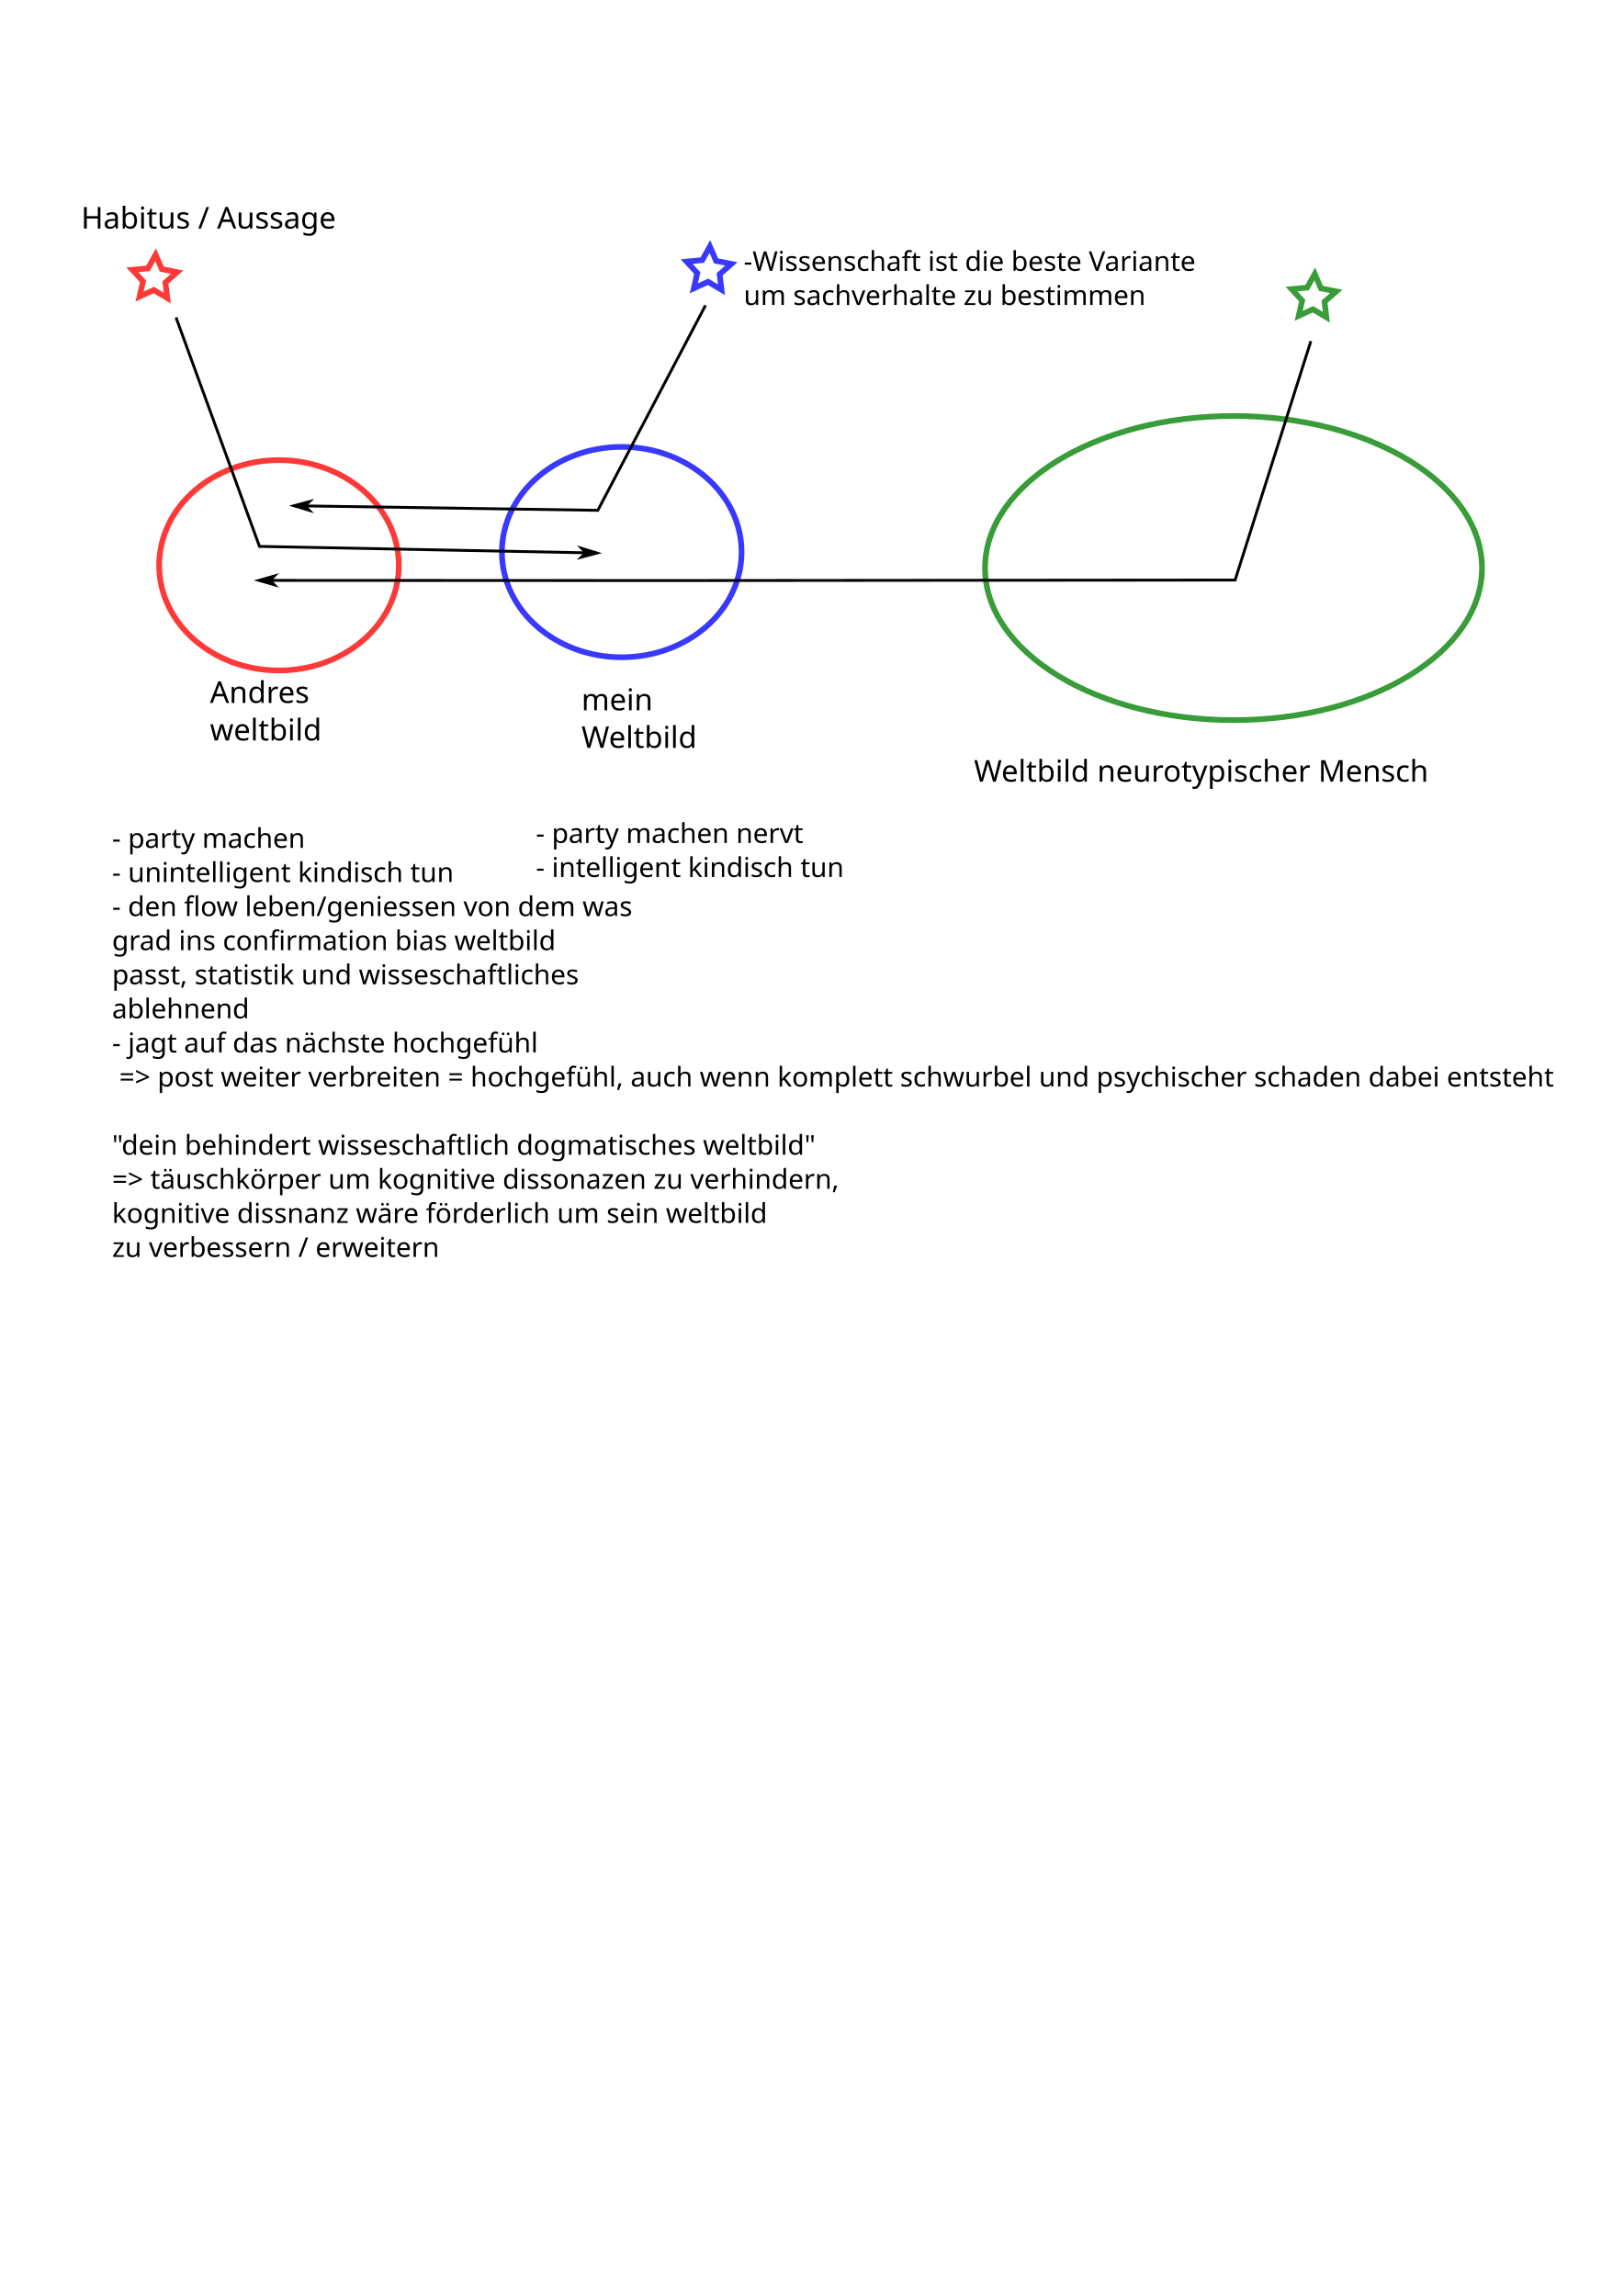
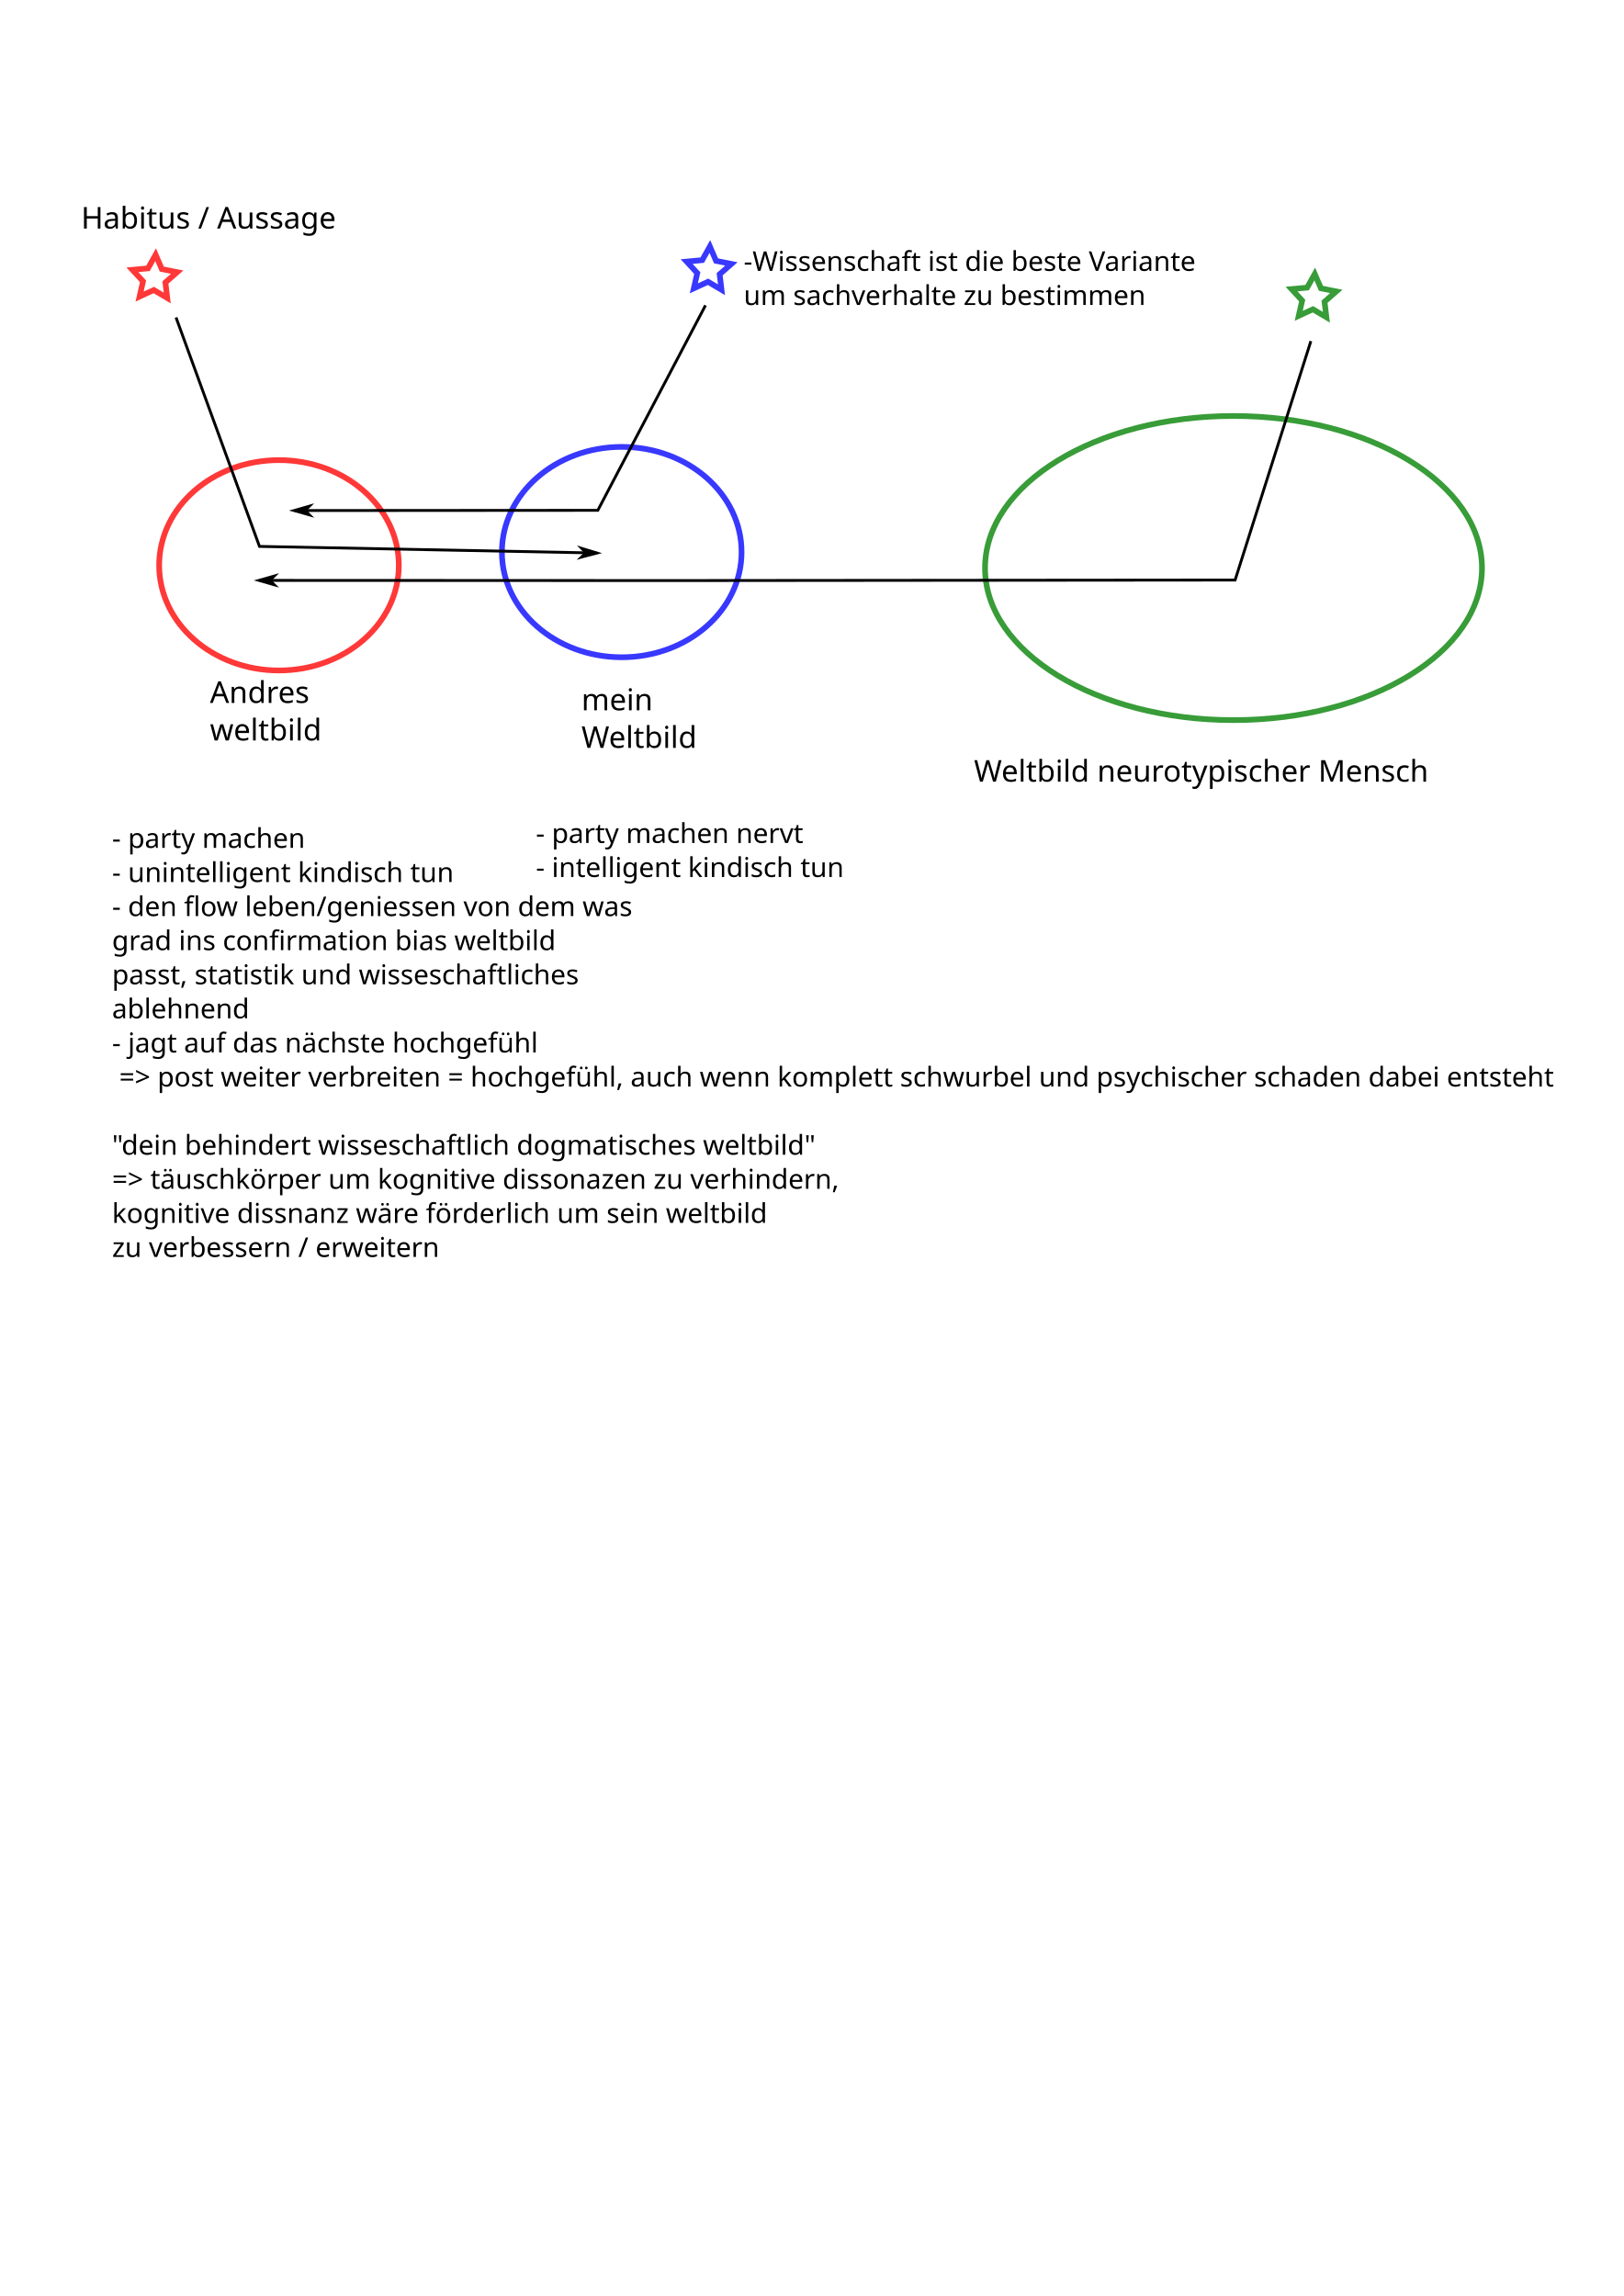
<svg xmlns="http://www.w3.org/2000/svg" width="210mm" height="297mm" viewBox="0 0 210 297" version="1.1" id="svg5">
  <defs id="defs2">
    <marker style="overflow:visible;" id="Arrow1Mend" refX="0.0" refY="0.0" orient="auto">
      <path transform="scale(0.4) rotate(180) translate(10,0)" style="fill-rule:evenodd;fill:context-stroke;stroke:context-stroke;stroke-width:1.0pt;" d="M 0.0,0.0 L 5.0,-5.0 L -12.5,0.0 L 5.0,5.0 L 0.0,0.0 z " id="path1626" />
    </marker>
  </defs>
  <g id="layer1">
    <path style="opacity:0.78;fill:none;stroke:#ff0000;stroke-width:7.559;stroke-linecap:round" id="path846" d="m 151.81,223.394 -17.908,-10.634 -18.913,8.724 4.58,-20.318 -14.141,-15.291 20.739,-1.923 10.173,-18.174 8.237,19.13 20.428,4.059 -15.648,13.746 z" transform="matrix(0.09718765,0,0,0.09718765,6.877069,16.83701)" />
    <path style="opacity:0.78;fill:none;stroke:#0000ff;stroke-width:7.559;stroke-linecap:round" id="path846-3" transform="matrix(0.09718765,0,0,0.09718765,78.55996,15.77254)" d="m 151.81,223.394 -17.908,-10.634 -18.913,8.724 4.58,-20.318 -14.141,-15.291 20.739,-1.923 10.173,-18.174 8.237,19.13 20.428,4.059 -15.648,13.746 z" />
    <path style="opacity:0.78;fill:none;stroke:#008000;stroke-width:7.559;stroke-linecap:round" id="path846-3-7" transform="matrix(0.09718765,0,0,0.09718765,156.7934,19.32861)" d="m 151.81,223.394 -17.908,-10.634 -18.913,8.724 4.58,-20.318 -14.141,-15.291 20.739,-1.923 10.173,-18.174 8.237,19.13 20.428,4.059 -15.648,13.746 z" />
    <ellipse style="opacity:0.78;fill:none;stroke:#ff0000;stroke-width:0.735;stroke-linecap:round" id="path870" cx="36.082" cy="73.124" rx="15.498" ry="13.606" />
    <ellipse style="opacity:0.78;fill:none;stroke:#0000ff;stroke-width:0.735;stroke-linecap:round" id="ellipse872" cx="80.411" cy="71.414" rx="15.498" ry="13.606" />
    <ellipse style="opacity:0.78;fill:none;stroke:#008000;stroke-width:0.735;stroke-linecap:round" id="ellipse872-6" ry="19.671" rx="32.136" cy="73.48" cx="159.534" />
    <path style="fill:none;stroke:#000000;stroke-width:0.367;stroke-linecap:butt;stroke-linejoin:miter;stroke-miterlimit:4;stroke-dasharray:none;stroke-opacity:1;marker-end:url(#Arrow1Mend)" d="m 22.765,41.065 10.795,29.616 43.575,0.854" id="path1005" />
    <text xml:space="preserve" style="font-style:normal;font-weight:normal;font-size:3.887px;line-height:1.25;font-family:sans-serif;letter-spacing:0px;word-spacing:0px;fill:#000000;fill-opacity:1;stroke:none;stroke-width:0.097" x="10.488" y="29.566" id="text1111">
      <tspan id="tspan1109" style="stroke-width:0.097" x="10.488" y="29.566">Habitus / Aussage</tspan>
    </text>
    <text xml:space="preserve" style="font-style:normal;font-weight:normal;font-size:3.887px;line-height:1.25;font-family:sans-serif;letter-spacing:0px;word-spacing:0px;fill:#000000;fill-opacity:1;stroke:none;stroke-width:0.097" x="27.153" y="90.927" id="text2635">
      <tspan id="tspan2633" style="stroke-width:0.097" x="27.153" y="90.927">Andres</tspan>
      <tspan style="stroke-width:0.097" x="27.153" y="95.786" id="tspan6267">weltbild</tspan>
    </text>
    <text xml:space="preserve" style="font-style:normal;font-weight:normal;font-size:3.887px;line-height:1.25;font-family:sans-serif;letter-spacing:0px;word-spacing:0px;fill:#000000;fill-opacity:1;stroke:none;stroke-width:0.097" x="75.2" y="91.883" id="text4639">
      <tspan style="stroke-width:0.097" x="75.2" y="91.883" id="tspan7793">mein</tspan>
      <tspan style="stroke-width:0.097" x="75.2" y="96.742" id="tspan7797">Weltbild</tspan>
    </text>
-     <path style="fill:none;stroke:#000000;stroke-width:0.367;stroke-linecap:butt;stroke-linejoin:miter;stroke-miterlimit:4;stroke-dasharray:none;stroke-opacity:1;marker-end:url(#Arrow1Mend)" d="M 91.245,39.497 77.318,66.014 38.092,65.422" id="path5785" />
+     <path style="fill:none;stroke:#000000;stroke-width:0.367;stroke-linecap:butt;stroke-linejoin:miter;stroke-miterlimit:4;stroke-dasharray:none;stroke-opacity:1;marker-end:url(#Arrow1Mend)" d="m 91.245,39.497 -13.927,26.517 -39.216,0.027" id="path5785" />
    <text xml:space="preserve" style="font-style:normal;font-weight:normal;font-size:3.887px;line-height:1.25;font-family:sans-serif;letter-spacing:0px;word-spacing:0px;fill:#000000;fill-opacity:1;stroke:none;stroke-width:0.097" x="125.968" y="101.112" id="text9378">
      <tspan id="tspan9376" style="stroke-width:0.097" x="125.968" y="101.112">Weltbild neurotypischer Mensch</tspan>
    </text>
    <path style="fill:none;stroke:#000000;stroke-width:0.367;stroke-linecap:butt;stroke-linejoin:miter;stroke-miterlimit:4;stroke-dasharray:none;stroke-opacity:1;marker-end:url(#Arrow1Mend)" d="m 169.539,44.126 -9.798,30.907 -72.658,0.066 -53.53,-0.022" id="path11162" />
    <text xml:space="preserve" style="font-style:normal;font-weight:normal;font-size:3.528px;line-height:1.25;font-family:sans-serif;letter-spacing:0px;word-spacing:0px;fill:#000000;fill-opacity:1;stroke:none;stroke-width:0.265" x="14.494" y="109.68" id="text14484">
      <tspan id="tspan14482" style="font-size:3.528px;stroke-width:0.265" x="14.494" y="109.68">- party machen</tspan>
      <tspan style="font-size:3.528px;stroke-width:0.265" x="14.494" y="114.09" id="tspan17692">- unintelligent kindisch tun</tspan>
      <tspan style="font-size:3.528px;stroke-width:0.265" x="14.494" y="118.5" id="tspan24658">- den flow leben/geniessen von dem was</tspan>
      <tspan style="font-size:3.528px;stroke-width:0.265" x="14.494" y="122.909" id="tspan24660">grad ins confirmation bias weltbild</tspan>
      <tspan style="font-size:3.528px;stroke-width:0.265" x="14.494" y="127.319" id="tspan24662">passt, statistik und wisseschaftliches</tspan>
      <tspan style="font-size:3.528px;stroke-width:0.265" x="14.494" y="131.729" id="tspan24664">ablehnend</tspan>
      <tspan style="font-size:3.528px;stroke-width:0.265" x="14.494" y="136.138" id="tspan57333">- jagt auf das nächste hochgefühl</tspan>
      <tspan style="font-size:3.528px;stroke-width:0.265" x="14.494" y="140.548" id="tspan65039"> =&gt; post weiter verbreiten = hochgefühl, auch wenn komplett schwurbel und psychischer schaden dabei entsteht</tspan>
      <tspan style="font-size:3.528px;stroke-width:0.265" x="14.494" y="144.958" id="tspan38392" />
      <tspan style="font-size:3.528px;stroke-width:0.265" x="14.494" y="149.368" id="tspan38394">"dein behindert wisseschaftlich dogmatisches weltbild" </tspan>
      <tspan style="font-size:3.528px;stroke-width:0.265" x="14.494" y="153.777" id="tspan38398">=&gt; täuschkörper um kognitive dissonazen zu verhindern,</tspan>
      <tspan style="font-size:3.528px;stroke-width:0.265" x="14.494" y="158.187" id="tspan38402">kognitive dissnanz wäre förderlich um sein weltbild</tspan>
      <tspan style="font-size:3.528px;stroke-width:0.265" x="14.494" y="162.597" id="tspan38404">zu verbessern / erweitern</tspan>
    </text>
    <text xml:space="preserve" style="font-style:normal;font-weight:normal;font-size:3.528px;line-height:1.25;font-family:sans-serif;letter-spacing:0px;word-spacing:0px;fill:#000000;fill-opacity:1;stroke:none;stroke-width:0.265" x="69.307" y="109.037" id="text14484-5">
      <tspan id="tspan14482-3" style="font-size:3.528px;stroke-width:0.265" x="69.307" y="109.037">- party machen nervt</tspan>
      <tspan style="font-size:3.528px;stroke-width:0.265" x="69.307" y="113.447" id="tspan17692-5">- intelligent kindisch tun</tspan>
    </text>
    <text xml:space="preserve" style="font-style:normal;font-weight:normal;font-size:3.528px;line-height:1.25;font-family:sans-serif;letter-spacing:0px;word-spacing:0px;fill:#000000;fill-opacity:1;stroke:none;stroke-width:0.265" x="96.182" y="35.041" id="text54884">
      <tspan id="tspan54882" style="font-size:3.528px;stroke-width:0.265" x="96.182" y="35.041">-Wissenschaft ist die beste Variante</tspan>
      <tspan style="font-size:3.528px;stroke-width:0.265" x="96.182" y="39.451" id="tspan56548">um sachverhalte zu bestimmen</tspan>
    </text>
  </g>
</svg>
